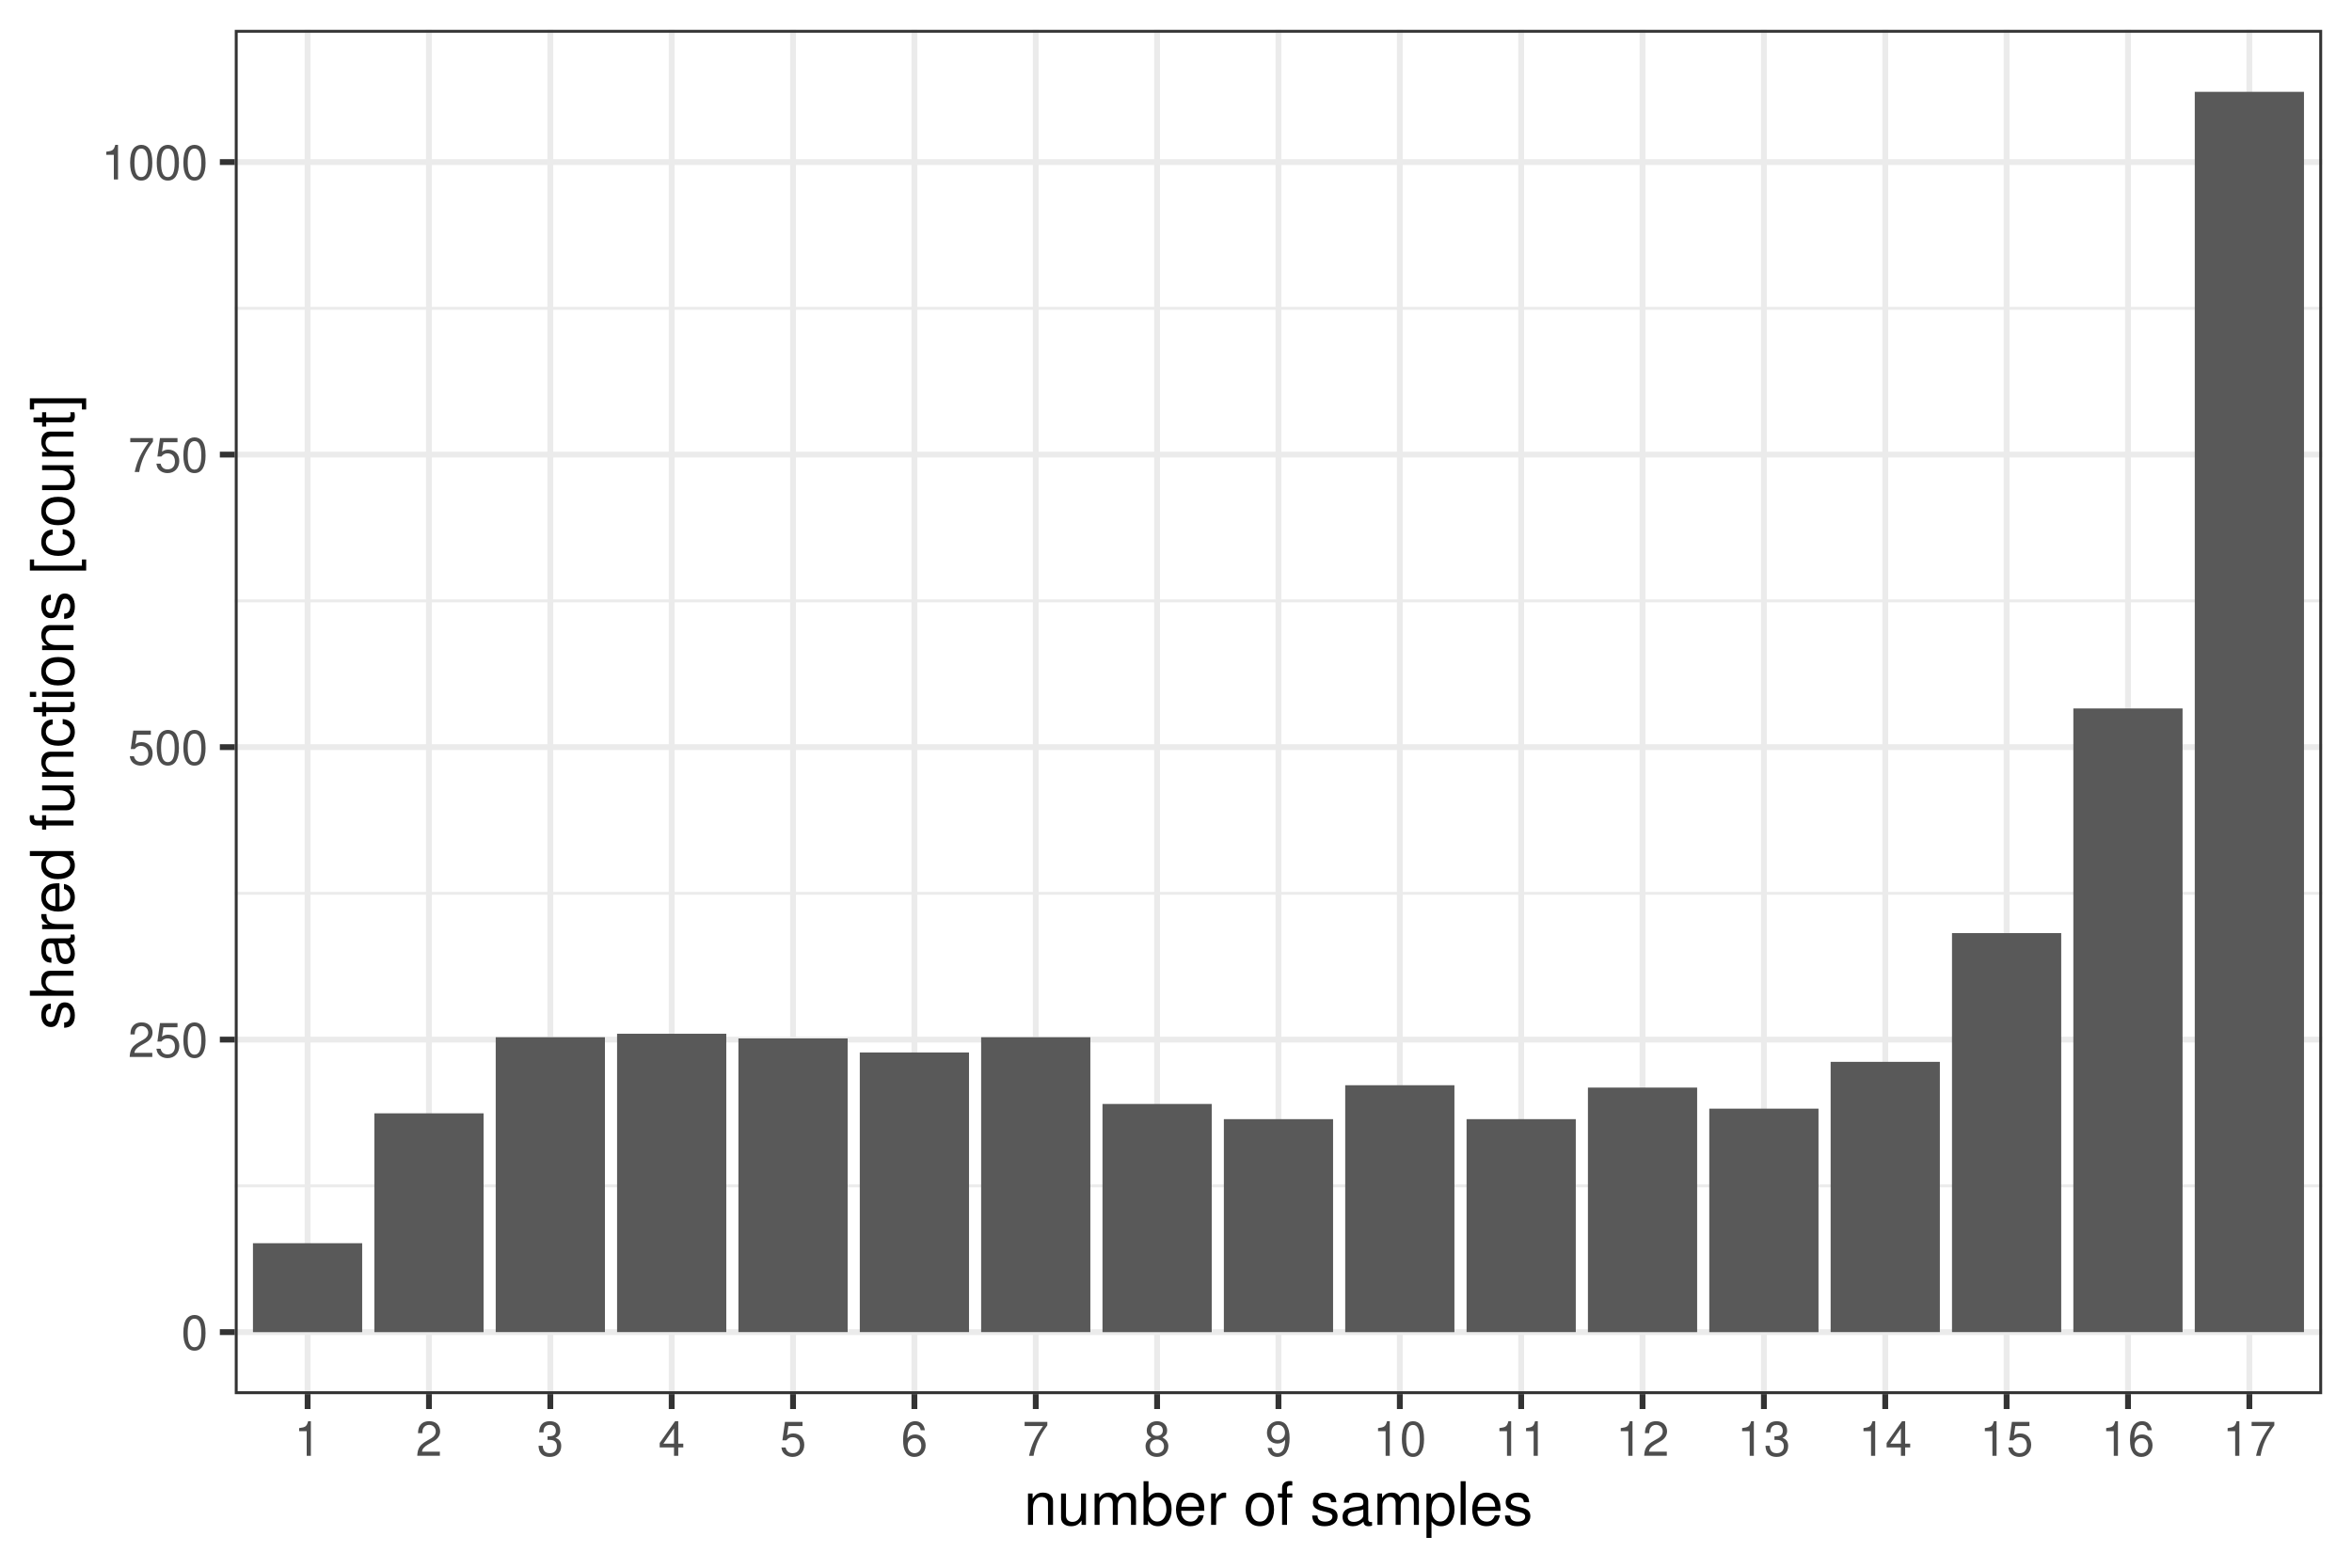
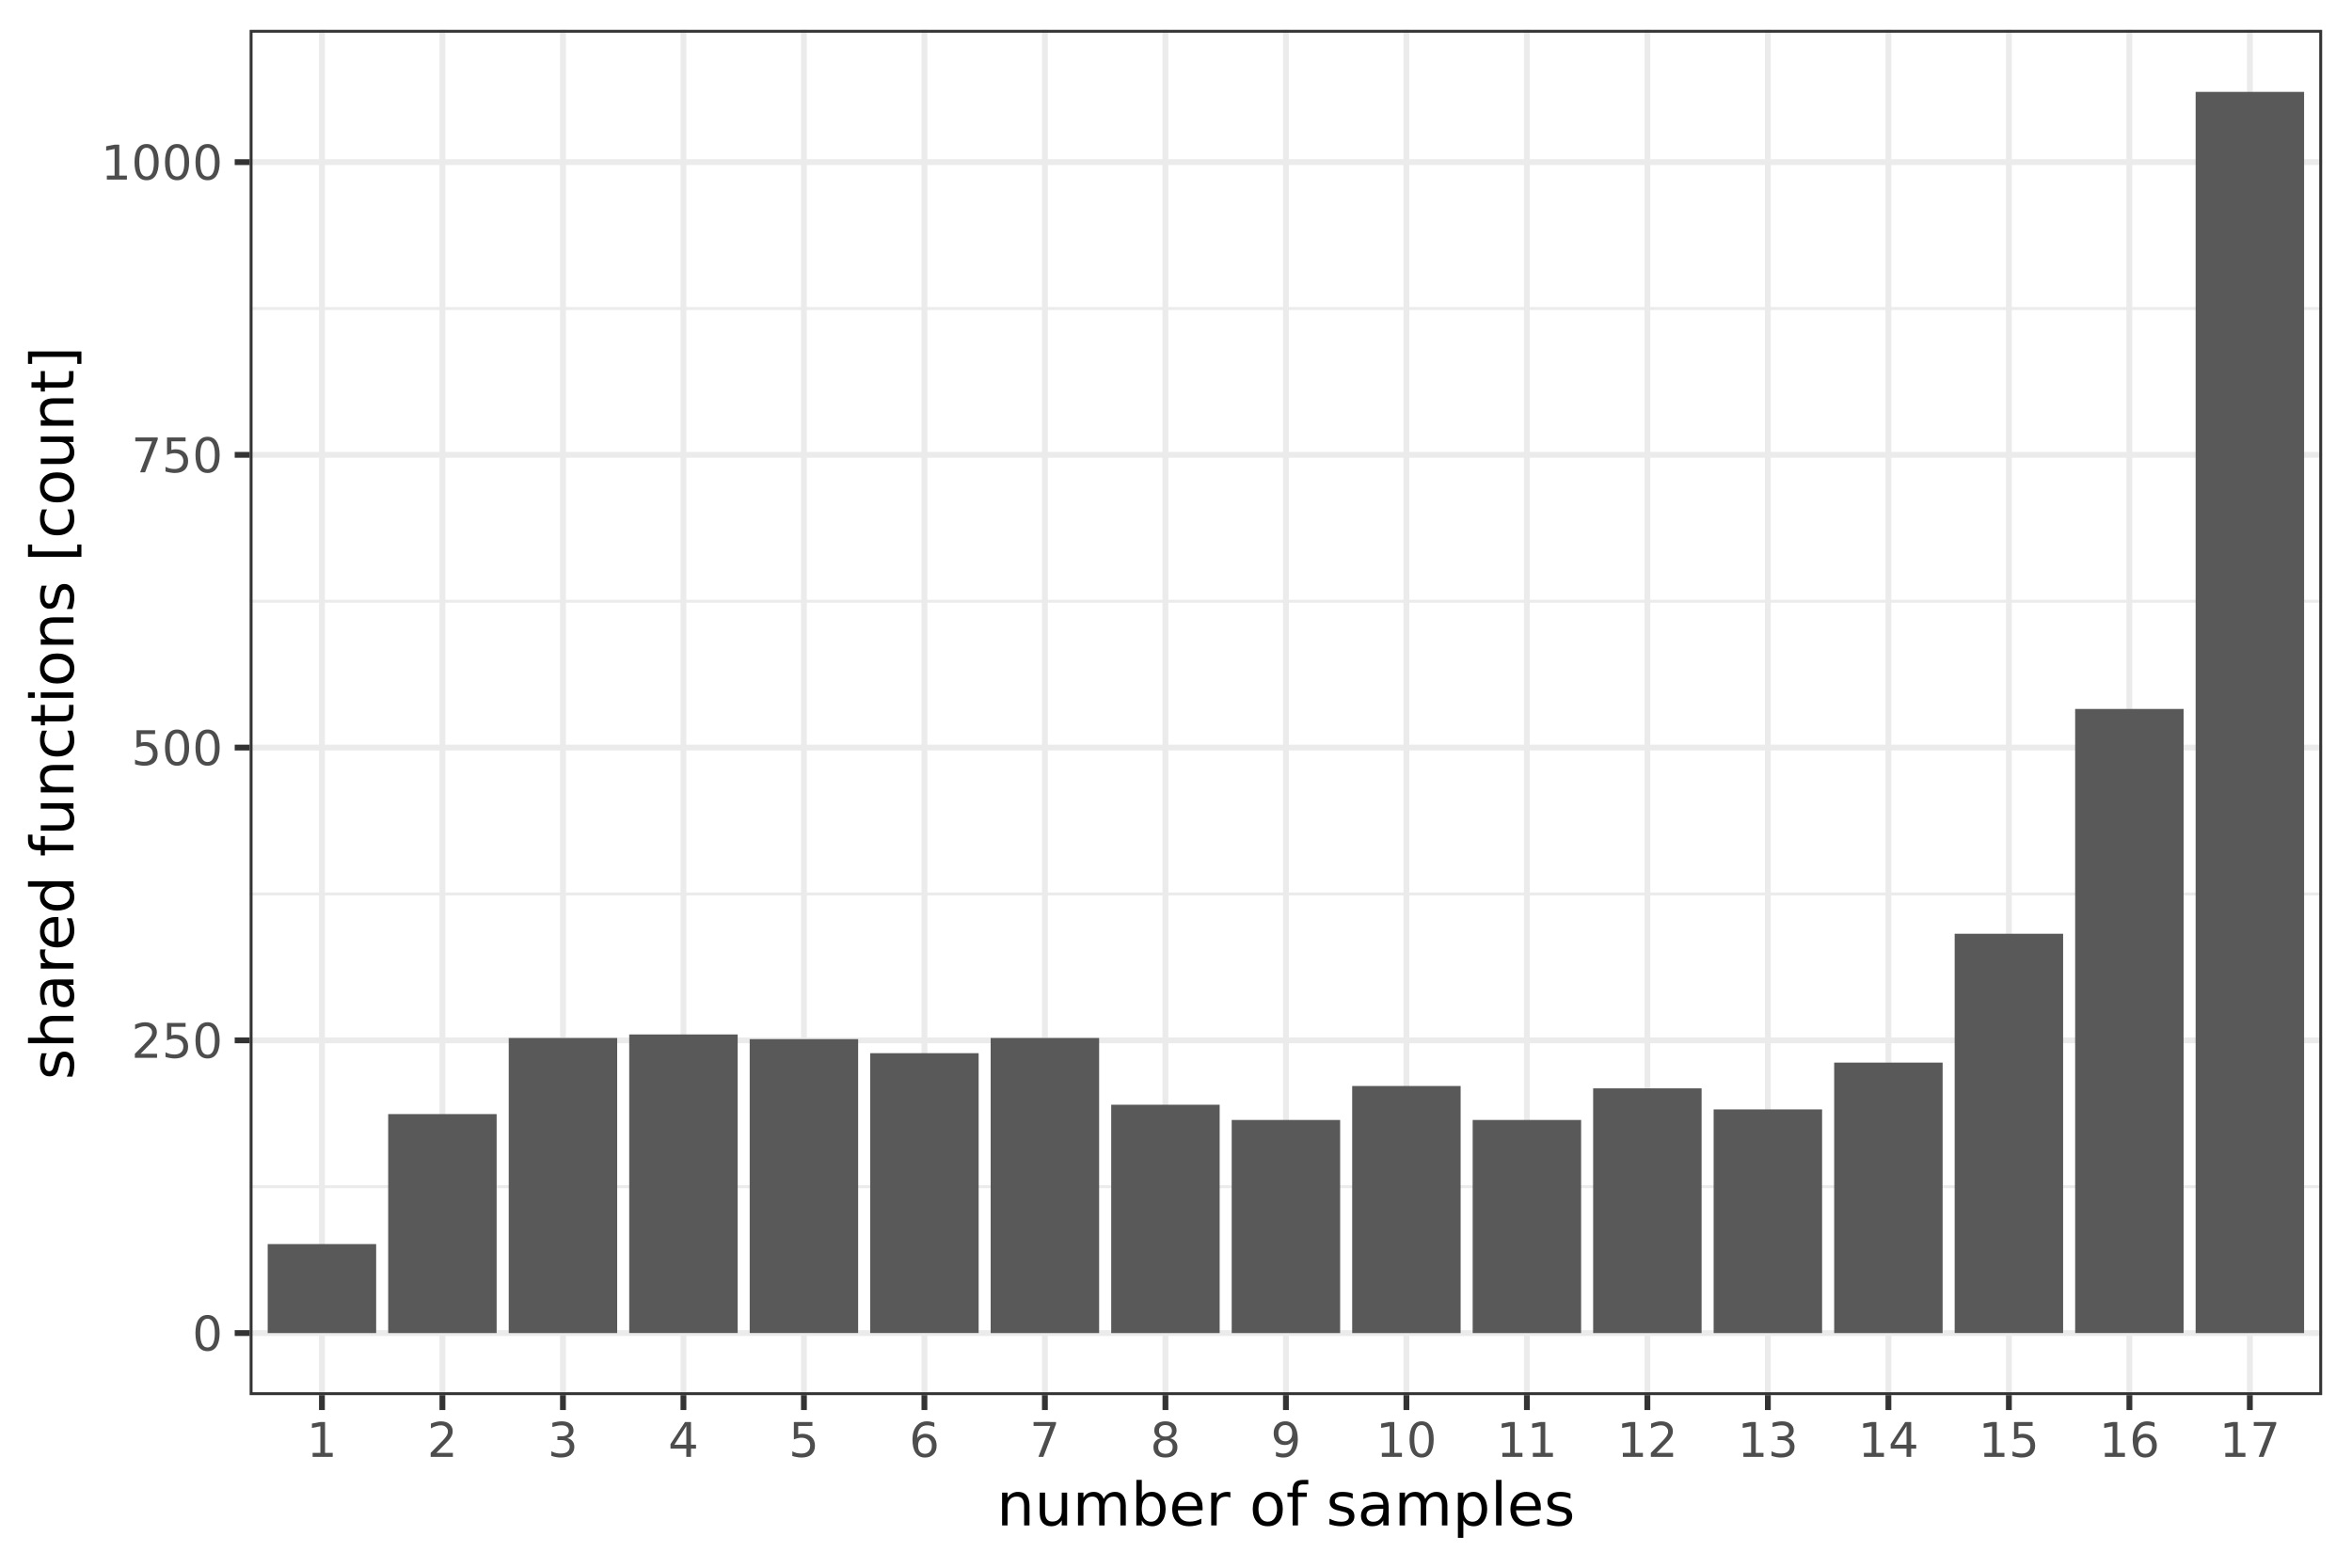
<svg xmlns="http://www.w3.org/2000/svg" viewBox="0 0 432.00 288.00">
  <defs>
    <style type="text/css">
    line, polyline, polygon, path, rect, circle {
      fill: none;
      stroke: #000000;
      stroke-linecap: round;
      stroke-linejoin: round;
      stroke-miterlimit: 10.00;
    }
  </style>
  </defs>
  <rect width="100%" height="100%" style="stroke: none; fill: #FFFFFF;" />
  <rect x="0" y="0.00" width="432.00" height="288.00" style="stroke-width: 1.07; stroke: #FFFFFF; fill: #FFFFFF;" />
  <defs>
-     <clipPath id="cpNDMuMTJ8NDI2LjUyfDI1Ni4xMXw1LjQ4">
-       <rect x="43.12" y="5.48" width="383.40" height="250.64" />
+     <clipPath id="cpNDUuODV8NDI2LjUyfDI1Ni4zMHw1LjQ4">
+       <rect x="45.85" y="5.48" width="380.67" height="250.82" />
    </clipPath>
  </defs>
-   <rect x="43.12" y="5.48" width="383.40" height="250.64" style="stroke-width: 1.07; stroke: none; fill: #FFFFFF;" clip-path="url(#cpNDMuMTJ8NDI2LjUyfDI1Ni4xMXw1LjQ4)" />
-   <polyline points="43.12,217.85 426.52,217.85 " style="stroke-width: 0.53; stroke: #EBEBEB; stroke-linecap: butt;" clip-path="url(#cpNDMuMTJ8NDI2LjUyfDI1Ni4xMXw1LjQ4)" />
-   <polyline points="43.12,164.11 426.52,164.11 " style="stroke-width: 0.53; stroke: #EBEBEB; stroke-linecap: butt;" clip-path="url(#cpNDMuMTJ8NDI2LjUyfDI1Ni4xMXw1LjQ4)" />
-   <polyline points="43.12,110.38 426.52,110.38 " style="stroke-width: 0.53; stroke: #EBEBEB; stroke-linecap: butt;" clip-path="url(#cpNDMuMTJ8NDI2LjUyfDI1Ni4xMXw1LjQ4)" />
-   <polyline points="43.12,56.64 426.52,56.64 " style="stroke-width: 0.53; stroke: #EBEBEB; stroke-linecap: butt;" clip-path="url(#cpNDMuMTJ8NDI2LjUyfDI1Ni4xMXw1LjQ4)" />
-   <polyline points="43.12,244.72 426.52,244.72 " style="stroke-width: 1.07; stroke: #EBEBEB; stroke-linecap: butt;" clip-path="url(#cpNDMuMTJ8NDI2LjUyfDI1Ni4xMXw1LjQ4)" />
-   <polyline points="43.12,190.98 426.52,190.98 " style="stroke-width: 1.07; stroke: #EBEBEB; stroke-linecap: butt;" clip-path="url(#cpNDMuMTJ8NDI2LjUyfDI1Ni4xMXw1LjQ4)" />
-   <polyline points="43.12,137.25 426.52,137.25 " style="stroke-width: 1.07; stroke: #EBEBEB; stroke-linecap: butt;" clip-path="url(#cpNDMuMTJ8NDI2LjUyfDI1Ni4xMXw1LjQ4)" />
-   <polyline points="43.12,83.51 426.52,83.51 " style="stroke-width: 1.07; stroke: #EBEBEB; stroke-linecap: butt;" clip-path="url(#cpNDMuMTJ8NDI2LjUyfDI1Ni4xMXw1LjQ4)" />
-   <polyline points="43.12,29.77 426.52,29.77 " style="stroke-width: 1.07; stroke: #EBEBEB; stroke-linecap: butt;" clip-path="url(#cpNDMuMTJ8NDI2LjUyfDI1Ni4xMXw1LjQ4)" />
-   <polyline points="56.50,256.11 56.50,5.48 " style="stroke-width: 1.07; stroke: #EBEBEB; stroke-linecap: butt;" clip-path="url(#cpNDMuMTJ8NDI2LjUyfDI1Ni4xMXw1LjQ4)" />
-   <polyline points="78.79,256.11 78.79,5.48 " style="stroke-width: 1.07; stroke: #EBEBEB; stroke-linecap: butt;" clip-path="url(#cpNDMuMTJ8NDI2LjUyfDI1Ni4xMXw1LjQ4)" />
-   <polyline points="101.08,256.11 101.08,5.48 " style="stroke-width: 1.07; stroke: #EBEBEB; stroke-linecap: butt;" clip-path="url(#cpNDMuMTJ8NDI2LjUyfDI1Ni4xMXw1LjQ4)" />
-   <polyline points="123.37,256.11 123.37,5.48 " style="stroke-width: 1.07; stroke: #EBEBEB; stroke-linecap: butt;" clip-path="url(#cpNDMuMTJ8NDI2LjUyfDI1Ni4xMXw1LjQ4)" />
-   <polyline points="145.66,256.11 145.66,5.48 " style="stroke-width: 1.07; stroke: #EBEBEB; stroke-linecap: butt;" clip-path="url(#cpNDMuMTJ8NDI2LjUyfDI1Ni4xMXw1LjQ4)" />
-   <polyline points="167.95,256.11 167.95,5.48 " style="stroke-width: 1.07; stroke: #EBEBEB; stroke-linecap: butt;" clip-path="url(#cpNDMuMTJ8NDI2LjUyfDI1Ni4xMXw1LjQ4)" />
-   <polyline points="190.24,256.11 190.24,5.48 " style="stroke-width: 1.07; stroke: #EBEBEB; stroke-linecap: butt;" clip-path="url(#cpNDMuMTJ8NDI2LjUyfDI1Ni4xMXw1LjQ4)" />
-   <polyline points="212.53,256.11 212.53,5.48 " style="stroke-width: 1.07; stroke: #EBEBEB; stroke-linecap: butt;" clip-path="url(#cpNDMuMTJ8NDI2LjUyfDI1Ni4xMXw1LjQ4)" />
-   <polyline points="234.82,256.11 234.82,5.48 " style="stroke-width: 1.07; stroke: #EBEBEB; stroke-linecap: butt;" clip-path="url(#cpNDMuMTJ8NDI2LjUyfDI1Ni4xMXw1LjQ4)" />
-   <polyline points="257.11,256.11 257.11,5.48 " style="stroke-width: 1.07; stroke: #EBEBEB; stroke-linecap: butt;" clip-path="url(#cpNDMuMTJ8NDI2LjUyfDI1Ni4xMXw1LjQ4)" />
-   <polyline points="279.40,256.11 279.40,5.48 " style="stroke-width: 1.07; stroke: #EBEBEB; stroke-linecap: butt;" clip-path="url(#cpNDMuMTJ8NDI2LjUyfDI1Ni4xMXw1LjQ4)" />
-   <polyline points="301.69,256.11 301.69,5.48 " style="stroke-width: 1.07; stroke: #EBEBEB; stroke-linecap: butt;" clip-path="url(#cpNDMuMTJ8NDI2LjUyfDI1Ni4xMXw1LjQ4)" />
-   <polyline points="323.98,256.11 323.98,5.48 " style="stroke-width: 1.07; stroke: #EBEBEB; stroke-linecap: butt;" clip-path="url(#cpNDMuMTJ8NDI2LjUyfDI1Ni4xMXw1LjQ4)" />
-   <polyline points="346.27,256.11 346.27,5.48 " style="stroke-width: 1.07; stroke: #EBEBEB; stroke-linecap: butt;" clip-path="url(#cpNDMuMTJ8NDI2LjUyfDI1Ni4xMXw1LjQ4)" />
-   <polyline points="368.56,256.11 368.56,5.48 " style="stroke-width: 1.07; stroke: #EBEBEB; stroke-linecap: butt;" clip-path="url(#cpNDMuMTJ8NDI2LjUyfDI1Ni4xMXw1LjQ4)" />
-   <polyline points="390.86,256.11 390.86,5.48 " style="stroke-width: 1.07; stroke: #EBEBEB; stroke-linecap: butt;" clip-path="url(#cpNDMuMTJ8NDI2LjUyfDI1Ni4xMXw1LjQ4)" />
-   <polyline points="413.15,256.11 413.15,5.48 " style="stroke-width: 1.07; stroke: #EBEBEB; stroke-linecap: butt;" clip-path="url(#cpNDMuMTJ8NDI2LjUyfDI1Ni4xMXw1LjQ4)" />
-   <rect x="46.46" y="228.39" width="20.06" height="16.34" style="stroke-width: 1.07; stroke: none; stroke-linecap: square; stroke-linejoin: miter; fill: #595959;" clip-path="url(#cpNDMuMTJ8NDI2LjUyfDI1Ni4xMXw1LjQ4)" />
-   <rect x="68.76" y="204.53" width="20.06" height="40.20" style="stroke-width: 1.07; stroke: none; stroke-linecap: square; stroke-linejoin: miter; fill: #595959;" clip-path="url(#cpNDMuMTJ8NDI2LjUyfDI1Ni4xMXw1LjQ4)" />
-   <rect x="91.05" y="190.55" width="20.06" height="54.17" style="stroke-width: 1.07; stroke: none; stroke-linecap: square; stroke-linejoin: miter; fill: #595959;" clip-path="url(#cpNDMuMTJ8NDI2LjUyfDI1Ni4xMXw1LjQ4)" />
-   <rect x="113.34" y="189.91" width="20.06" height="54.81" style="stroke-width: 1.07; stroke: none; stroke-linecap: square; stroke-linejoin: miter; fill: #595959;" clip-path="url(#cpNDMuMTJ8NDI2LjUyfDI1Ni4xMXw1LjQ4)" />
-   <rect x="135.63" y="190.77" width="20.06" height="53.95" style="stroke-width: 1.07; stroke: none; stroke-linecap: square; stroke-linejoin: miter; fill: #595959;" clip-path="url(#cpNDMuMTJ8NDI2LjUyfDI1Ni4xMXw1LjQ4)" />
-   <rect x="157.92" y="193.35" width="20.06" height="51.37" style="stroke-width: 1.07; stroke: none; stroke-linecap: square; stroke-linejoin: miter; fill: #595959;" clip-path="url(#cpNDMuMTJ8NDI2LjUyfDI1Ni4xMXw1LjQ4)" />
-   <rect x="180.21" y="190.55" width="20.06" height="54.17" style="stroke-width: 1.07; stroke: none; stroke-linecap: square; stroke-linejoin: miter; fill: #595959;" clip-path="url(#cpNDMuMTJ8NDI2LjUyfDI1Ni4xMXw1LjQ4)" />
-   <rect x="202.50" y="202.81" width="20.06" height="41.92" style="stroke-width: 1.07; stroke: none; stroke-linecap: square; stroke-linejoin: miter; fill: #595959;" clip-path="url(#cpNDMuMTJ8NDI2LjUyfDI1Ni4xMXw1LjQ4)" />
-   <rect x="224.79" y="205.60" width="20.06" height="39.12" style="stroke-width: 1.07; stroke: none; stroke-linecap: square; stroke-linejoin: miter; fill: #595959;" clip-path="url(#cpNDMuMTJ8NDI2LjUyfDI1Ni4xMXw1LjQ4)" />
-   <rect x="247.08" y="199.37" width="20.06" height="45.36" style="stroke-width: 1.07; stroke: none; stroke-linecap: square; stroke-linejoin: miter; fill: #595959;" clip-path="url(#cpNDMuMTJ8NDI2LjUyfDI1Ni4xMXw1LjQ4)" />
-   <rect x="269.37" y="205.60" width="20.06" height="39.12" style="stroke-width: 1.07; stroke: none; stroke-linecap: square; stroke-linejoin: miter; fill: #595959;" clip-path="url(#cpNDMuMTJ8NDI2LjUyfDI1Ni4xMXw1LjQ4)" />
-   <rect x="291.66" y="199.80" width="20.06" height="44.93" style="stroke-width: 1.07; stroke: none; stroke-linecap: square; stroke-linejoin: miter; fill: #595959;" clip-path="url(#cpNDMuMTJ8NDI2LjUyfDI1Ni4xMXw1LjQ4)" />
-   <rect x="313.95" y="203.67" width="20.06" height="41.06" style="stroke-width: 1.07; stroke: none; stroke-linecap: square; stroke-linejoin: miter; fill: #595959;" clip-path="url(#cpNDMuMTJ8NDI2LjUyfDI1Ni4xMXw1LjQ4)" />
-   <rect x="336.24" y="195.07" width="20.06" height="49.65" style="stroke-width: 1.07; stroke: none; stroke-linecap: square; stroke-linejoin: miter; fill: #595959;" clip-path="url(#cpNDMuMTJ8NDI2LjUyfDI1Ni4xMXw1LjQ4)" />
-   <rect x="358.53" y="171.42" width="20.06" height="73.30" style="stroke-width: 1.07; stroke: none; stroke-linecap: square; stroke-linejoin: miter; fill: #595959;" clip-path="url(#cpNDMuMTJ8NDI2LjUyfDI1Ni4xMXw1LjQ4)" />
-   <rect x="380.82" y="130.15" width="20.06" height="114.57" style="stroke-width: 1.07; stroke: none; stroke-linecap: square; stroke-linejoin: miter; fill: #595959;" clip-path="url(#cpNDMuMTJ8NDI2LjUyfDI1Ni4xMXw1LjQ4)" />
-   <rect x="403.12" y="16.87" width="20.06" height="227.85" style="stroke-width: 1.07; stroke: none; stroke-linecap: square; stroke-linejoin: miter; fill: #595959;" clip-path="url(#cpNDMuMTJ8NDI2LjUyfDI1Ni4xMXw1LjQ4)" />
-   <rect x="43.12" y="5.48" width="383.40" height="250.64" style="stroke-width: 1.07; stroke: #333333;" clip-path="url(#cpNDMuMTJ8NDI2LjUyfDI1Ni4xMXw1LjQ4)" />
+   <rect x="45.85" y="5.48" width="380.67" height="250.82" style="stroke-width: 1.07; stroke: none; fill: #FFFFFF;" clip-path="url(#cpNDUuODV8NDI2LjUyfDI1Ni4zMHw1LjQ4)" />
+   <polyline points="45.85,218.01 426.52,218.01 " style="stroke-width: 0.53; stroke: #EBEBEB; stroke-linecap: butt;" clip-path="url(#cpNDUuODV8NDI2LjUyfDI1Ni4zMHw1LjQ4)" />
+   <polyline points="45.85,164.23 426.52,164.23 " style="stroke-width: 0.53; stroke: #EBEBEB; stroke-linecap: butt;" clip-path="url(#cpNDUuODV8NDI2LjUyfDI1Ni4zMHw1LjQ4)" />
+   <polyline points="45.85,110.45 426.52,110.45 " style="stroke-width: 0.53; stroke: #EBEBEB; stroke-linecap: butt;" clip-path="url(#cpNDUuODV8NDI2LjUyfDI1Ni4zMHw1LjQ4)" />
+   <polyline points="45.85,56.68 426.52,56.68 " style="stroke-width: 0.53; stroke: #EBEBEB; stroke-linecap: butt;" clip-path="url(#cpNDUuODV8NDI2LjUyfDI1Ni4zMHw1LjQ4)" />
+   <polyline points="45.85,244.90 426.52,244.90 " style="stroke-width: 1.07; stroke: #EBEBEB; stroke-linecap: butt;" clip-path="url(#cpNDUuODV8NDI2LjUyfDI1Ni4zMHw1LjQ4)" />
+   <polyline points="45.85,191.12 426.52,191.12 " style="stroke-width: 1.07; stroke: #EBEBEB; stroke-linecap: butt;" clip-path="url(#cpNDUuODV8NDI2LjUyfDI1Ni4zMHw1LjQ4)" />
+   <polyline points="45.85,137.34 426.52,137.34 " style="stroke-width: 1.07; stroke: #EBEBEB; stroke-linecap: butt;" clip-path="url(#cpNDUuODV8NDI2LjUyfDI1Ni4zMHw1LjQ4)" />
+   <polyline points="45.85,83.56 426.52,83.56 " style="stroke-width: 1.07; stroke: #EBEBEB; stroke-linecap: butt;" clip-path="url(#cpNDUuODV8NDI2LjUyfDI1Ni4zMHw1LjQ4)" />
+   <polyline points="45.85,29.79 426.52,29.79 " style="stroke-width: 1.07; stroke: #EBEBEB; stroke-linecap: butt;" clip-path="url(#cpNDUuODV8NDI2LjUyfDI1Ni4zMHw1LjQ4)" />
+   <polyline points="59.13,256.30 59.13,5.48 " style="stroke-width: 1.07; stroke: #EBEBEB; stroke-linecap: butt;" clip-path="url(#cpNDUuODV8NDI2LjUyfDI1Ni4zMHw1LjQ4)" />
+   <polyline points="81.26,256.30 81.26,5.48 " style="stroke-width: 1.07; stroke: #EBEBEB; stroke-linecap: butt;" clip-path="url(#cpNDUuODV8NDI2LjUyfDI1Ni4zMHw1LjQ4)" />
+   <polyline points="103.40,256.30 103.40,5.48 " style="stroke-width: 1.07; stroke: #EBEBEB; stroke-linecap: butt;" clip-path="url(#cpNDUuODV8NDI2LjUyfDI1Ni4zMHw1LjQ4)" />
+   <polyline points="125.53,256.30 125.53,5.48 " style="stroke-width: 1.07; stroke: #EBEBEB; stroke-linecap: butt;" clip-path="url(#cpNDUuODV8NDI2LjUyfDI1Ni4zMHw1LjQ4)" />
+   <polyline points="147.66,256.30 147.66,5.48 " style="stroke-width: 1.07; stroke: #EBEBEB; stroke-linecap: butt;" clip-path="url(#cpNDUuODV8NDI2LjUyfDI1Ni4zMHw1LjQ4)" />
+   <polyline points="169.79,256.30 169.79,5.48 " style="stroke-width: 1.07; stroke: #EBEBEB; stroke-linecap: butt;" clip-path="url(#cpNDUuODV8NDI2LjUyfDI1Ni4zMHw1LjQ4)" />
+   <polyline points="191.92,256.30 191.92,5.48 " style="stroke-width: 1.07; stroke: #EBEBEB; stroke-linecap: butt;" clip-path="url(#cpNDUuODV8NDI2LjUyfDI1Ni4zMHw1LjQ4)" />
+   <polyline points="214.06,256.30 214.06,5.48 " style="stroke-width: 1.07; stroke: #EBEBEB; stroke-linecap: butt;" clip-path="url(#cpNDUuODV8NDI2LjUyfDI1Ni4zMHw1LjQ4)" />
+   <polyline points="236.19,256.30 236.19,5.48 " style="stroke-width: 1.07; stroke: #EBEBEB; stroke-linecap: butt;" clip-path="url(#cpNDUuODV8NDI2LjUyfDI1Ni4zMHw1LjQ4)" />
+   <polyline points="258.32,256.30 258.32,5.48 " style="stroke-width: 1.07; stroke: #EBEBEB; stroke-linecap: butt;" clip-path="url(#cpNDUuODV8NDI2LjUyfDI1Ni4zMHw1LjQ4)" />
+   <polyline points="280.45,256.30 280.45,5.48 " style="stroke-width: 1.07; stroke: #EBEBEB; stroke-linecap: butt;" clip-path="url(#cpNDUuODV8NDI2LjUyfDI1Ni4zMHw1LjQ4)" />
+   <polyline points="302.58,256.30 302.58,5.48 " style="stroke-width: 1.07; stroke: #EBEBEB; stroke-linecap: butt;" clip-path="url(#cpNDUuODV8NDI2LjUyfDI1Ni4zMHw1LjQ4)" />
+   <polyline points="324.71,256.30 324.71,5.48 " style="stroke-width: 1.07; stroke: #EBEBEB; stroke-linecap: butt;" clip-path="url(#cpNDUuODV8NDI2LjUyfDI1Ni4zMHw1LjQ4)" />
+   <polyline points="346.85,256.30 346.85,5.48 " style="stroke-width: 1.07; stroke: #EBEBEB; stroke-linecap: butt;" clip-path="url(#cpNDUuODV8NDI2LjUyfDI1Ni4zMHw1LjQ4)" />
+   <polyline points="368.98,256.30 368.98,5.48 " style="stroke-width: 1.07; stroke: #EBEBEB; stroke-linecap: butt;" clip-path="url(#cpNDUuODV8NDI2LjUyfDI1Ni4zMHw1LjQ4)" />
+   <polyline points="391.11,256.30 391.11,5.48 " style="stroke-width: 1.07; stroke: #EBEBEB; stroke-linecap: butt;" clip-path="url(#cpNDUuODV8NDI2LjUyfDI1Ni4zMHw1LjQ4)" />
+   <polyline points="413.24,256.30 413.24,5.48 " style="stroke-width: 1.07; stroke: #EBEBEB; stroke-linecap: butt;" clip-path="url(#cpNDUuODV8NDI2LjUyfDI1Ni4zMHw1LjQ4)" />
+   <rect x="49.17" y="228.55" width="19.92" height="16.35" style="stroke-width: 1.07; stroke: none; stroke-linecap: square; stroke-linejoin: miter; fill: #595959;" clip-path="url(#cpNDUuODV8NDI2LjUyfDI1Ni4zMHw1LjQ4)" />
+   <rect x="71.30" y="204.67" width="19.92" height="40.23" style="stroke-width: 1.07; stroke: none; stroke-linecap: square; stroke-linejoin: miter; fill: #595959;" clip-path="url(#cpNDUuODV8NDI2LjUyfDI1Ni4zMHw1LjQ4)" />
+   <rect x="93.44" y="190.69" width="19.92" height="54.21" style="stroke-width: 1.07; stroke: none; stroke-linecap: square; stroke-linejoin: miter; fill: #595959;" clip-path="url(#cpNDUuODV8NDI2LjUyfDI1Ni4zMHw1LjQ4)" />
+   <rect x="115.57" y="190.04" width="19.92" height="54.85" style="stroke-width: 1.07; stroke: none; stroke-linecap: square; stroke-linejoin: miter; fill: #595959;" clip-path="url(#cpNDUuODV8NDI2LjUyfDI1Ni4zMHw1LjQ4)" />
+   <rect x="137.70" y="190.90" width="19.92" height="53.99" style="stroke-width: 1.07; stroke: none; stroke-linecap: square; stroke-linejoin: miter; fill: #595959;" clip-path="url(#cpNDUuODV8NDI2LjUyfDI1Ni4zMHw1LjQ4)" />
+   <rect x="159.83" y="193.48" width="19.92" height="51.41" style="stroke-width: 1.07; stroke: none; stroke-linecap: square; stroke-linejoin: miter; fill: #595959;" clip-path="url(#cpNDUuODV8NDI2LjUyfDI1Ni4zMHw1LjQ4)" />
+   <rect x="181.96" y="190.69" width="19.92" height="54.21" style="stroke-width: 1.07; stroke: none; stroke-linecap: square; stroke-linejoin: miter; fill: #595959;" clip-path="url(#cpNDUuODV8NDI2LjUyfDI1Ni4zMHw1LjQ4)" />
+   <rect x="204.10" y="202.95" width="19.92" height="41.95" style="stroke-width: 1.07; stroke: none; stroke-linecap: square; stroke-linejoin: miter; fill: #595959;" clip-path="url(#cpNDUuODV8NDI2LjUyfDI1Ni4zMHw1LjQ4)" />
+   <rect x="226.23" y="205.75" width="19.92" height="39.15" style="stroke-width: 1.07; stroke: none; stroke-linecap: square; stroke-linejoin: miter; fill: #595959;" clip-path="url(#cpNDUuODV8NDI2LjUyfDI1Ni4zMHw1LjQ4)" />
+   <rect x="248.36" y="199.51" width="19.92" height="45.39" style="stroke-width: 1.07; stroke: none; stroke-linecap: square; stroke-linejoin: miter; fill: #595959;" clip-path="url(#cpNDUuODV8NDI2LjUyfDI1Ni4zMHw1LjQ4)" />
+   <rect x="270.49" y="205.75" width="19.92" height="39.15" style="stroke-width: 1.07; stroke: none; stroke-linecap: square; stroke-linejoin: miter; fill: #595959;" clip-path="url(#cpNDUuODV8NDI2LjUyfDI1Ni4zMHw1LjQ4)" />
+   <rect x="292.62" y="199.94" width="19.92" height="44.96" style="stroke-width: 1.07; stroke: none; stroke-linecap: square; stroke-linejoin: miter; fill: #595959;" clip-path="url(#cpNDUuODV8NDI2LjUyfDI1Ni4zMHw1LjQ4)" />
+   <rect x="314.75" y="203.81" width="19.92" height="41.09" style="stroke-width: 1.07; stroke: none; stroke-linecap: square; stroke-linejoin: miter; fill: #595959;" clip-path="url(#cpNDUuODV8NDI2LjUyfDI1Ni4zMHw1LjQ4)" />
+   <rect x="336.89" y="195.21" width="19.92" height="49.69" style="stroke-width: 1.07; stroke: none; stroke-linecap: square; stroke-linejoin: miter; fill: #595959;" clip-path="url(#cpNDUuODV8NDI2LjUyfDI1Ni4zMHw1LjQ4)" />
+   <rect x="359.02" y="171.54" width="19.92" height="73.35" style="stroke-width: 1.07; stroke: none; stroke-linecap: square; stroke-linejoin: miter; fill: #595959;" clip-path="url(#cpNDUuODV8NDI2LjUyfDI1Ni4zMHw1LjQ4)" />
+   <rect x="381.15" y="130.24" width="19.92" height="114.65" style="stroke-width: 1.07; stroke: none; stroke-linecap: square; stroke-linejoin: miter; fill: #595959;" clip-path="url(#cpNDUuODV8NDI2LjUyfDI1Ni4zMHw1LjQ4)" />
+   <rect x="403.28" y="16.88" width="19.92" height="228.02" style="stroke-width: 1.07; stroke: none; stroke-linecap: square; stroke-linejoin: miter; fill: #595959;" clip-path="url(#cpNDUuODV8NDI2LjUyfDI1Ni4zMHw1LjQ4)" />
+   <rect x="45.85" y="5.48" width="380.67" height="250.82" style="stroke-width: 1.07; stroke: #333333;" clip-path="url(#cpNDUuODV8NDI2LjUyfDI1Ni4zMHw1LjQ4)" />
  <defs>
    <clipPath id="cpMC4wMHw0MzIuMDB8Mjg4LjAwfDAuMDA=">
      <rect x="0.00" y="0.00" width="432.00" height="288.00" />
    </clipPath>
  </defs>
  <g clip-path="url(#cpMC4wMHw0MzIuMDB8Mjg4LjAwfDAuMDA=)">
-     <text x="33.30" y="247.93" style="font-size: 8.80px; fill: #4D4D4D; font-family: Nimbus Sans L;" textLength="4.89px" lengthAdjust="spacingAndGlyphs">0</text>
+     <text x="35.32" y="248.10" style="font-size: 8.80px; fill: #4D4D4D; font-family: DejaVu Sans;" textLength="5.60px" lengthAdjust="spacingAndGlyphs">0</text>
  </g>
  <g clip-path="url(#cpMC4wMHw0MzIuMDB8Mjg4LjAwfDAuMDA=)">
-     <text x="23.52" y="194.19" style="font-size: 8.80px; fill: #4D4D4D; font-family: Nimbus Sans L;" textLength="14.67px" lengthAdjust="spacingAndGlyphs">250</text>
+     <text x="24.13" y="194.33" style="font-size: 8.80px; fill: #4D4D4D; font-family: DejaVu Sans;" textLength="16.80px" lengthAdjust="spacingAndGlyphs">250</text>
  </g>
  <g clip-path="url(#cpMC4wMHw0MzIuMDB8Mjg4LjAwfDAuMDA=)">
-     <text x="23.52" y="140.45" style="font-size: 8.80px; fill: #4D4D4D; font-family: Nimbus Sans L;" textLength="14.67px" lengthAdjust="spacingAndGlyphs">500</text>
+     <text x="24.13" y="140.55" style="font-size: 8.80px; fill: #4D4D4D; font-family: DejaVu Sans;" textLength="16.80px" lengthAdjust="spacingAndGlyphs">500</text>
  </g>
  <g clip-path="url(#cpMC4wMHw0MzIuMDB8Mjg4LjAwfDAuMDA=)">
-     <text x="23.52" y="86.71" style="font-size: 8.80px; fill: #4D4D4D; font-family: Nimbus Sans L;" textLength="14.67px" lengthAdjust="spacingAndGlyphs">750</text>
+     <text x="24.13" y="86.77" style="font-size: 8.80px; fill: #4D4D4D; font-family: DejaVu Sans;" textLength="16.80px" lengthAdjust="spacingAndGlyphs">750</text>
  </g>
  <g clip-path="url(#cpMC4wMHw0MzIuMDB8Mjg4LjAwfDAuMDA=)">
-     <text x="18.63" y="32.97" style="font-size: 8.80px; fill: #4D4D4D; font-family: Nimbus Sans L;" textLength="19.56px" lengthAdjust="spacingAndGlyphs">1000</text>
+     <text x="18.53" y="32.99" style="font-size: 8.80px; fill: #4D4D4D; font-family: DejaVu Sans;" textLength="22.40px" lengthAdjust="spacingAndGlyphs">1000</text>
  </g>
-   <polyline points="40.38,244.72 43.12,244.72 " style="stroke-width: 1.07; stroke: #333333; stroke-linecap: butt;" clip-path="url(#cpMC4wMHw0MzIuMDB8Mjg4LjAwfDAuMDA=)" />
-   <polyline points="40.38,190.98 43.12,190.98 " style="stroke-width: 1.07; stroke: #333333; stroke-linecap: butt;" clip-path="url(#cpMC4wMHw0MzIuMDB8Mjg4LjAwfDAuMDA=)" />
-   <polyline points="40.38,137.25 43.12,137.25 " style="stroke-width: 1.07; stroke: #333333; stroke-linecap: butt;" clip-path="url(#cpMC4wMHw0MzIuMDB8Mjg4LjAwfDAuMDA=)" />
-   <polyline points="40.38,83.51 43.12,83.51 " style="stroke-width: 1.07; stroke: #333333; stroke-linecap: butt;" clip-path="url(#cpMC4wMHw0MzIuMDB8Mjg4LjAwfDAuMDA=)" />
-   <polyline points="40.38,29.77 43.12,29.77 " style="stroke-width: 1.07; stroke: #333333; stroke-linecap: butt;" clip-path="url(#cpMC4wMHw0MzIuMDB8Mjg4LjAwfDAuMDA=)" />
-   <polyline points="56.50,258.85 56.50,256.11 " style="stroke-width: 1.07; stroke: #333333; stroke-linecap: butt;" clip-path="url(#cpMC4wMHw0MzIuMDB8Mjg4LjAwfDAuMDA=)" />
-   <polyline points="78.79,258.85 78.79,256.11 " style="stroke-width: 1.07; stroke: #333333; stroke-linecap: butt;" clip-path="url(#cpMC4wMHw0MzIuMDB8Mjg4LjAwfDAuMDA=)" />
-   <polyline points="101.08,258.85 101.08,256.11 " style="stroke-width: 1.07; stroke: #333333; stroke-linecap: butt;" clip-path="url(#cpMC4wMHw0MzIuMDB8Mjg4LjAwfDAuMDA=)" />
-   <polyline points="123.37,258.85 123.37,256.11 " style="stroke-width: 1.07; stroke: #333333; stroke-linecap: butt;" clip-path="url(#cpMC4wMHw0MzIuMDB8Mjg4LjAwfDAuMDA=)" />
-   <polyline points="145.66,258.85 145.66,256.11 " style="stroke-width: 1.07; stroke: #333333; stroke-linecap: butt;" clip-path="url(#cpMC4wMHw0MzIuMDB8Mjg4LjAwfDAuMDA=)" />
-   <polyline points="167.95,258.85 167.95,256.11 " style="stroke-width: 1.07; stroke: #333333; stroke-linecap: butt;" clip-path="url(#cpMC4wMHw0MzIuMDB8Mjg4LjAwfDAuMDA=)" />
-   <polyline points="190.24,258.85 190.24,256.11 " style="stroke-width: 1.07; stroke: #333333; stroke-linecap: butt;" clip-path="url(#cpMC4wMHw0MzIuMDB8Mjg4LjAwfDAuMDA=)" />
-   <polyline points="212.53,258.85 212.53,256.11 " style="stroke-width: 1.07; stroke: #333333; stroke-linecap: butt;" clip-path="url(#cpMC4wMHw0MzIuMDB8Mjg4LjAwfDAuMDA=)" />
-   <polyline points="234.82,258.85 234.82,256.11 " style="stroke-width: 1.07; stroke: #333333; stroke-linecap: butt;" clip-path="url(#cpMC4wMHw0MzIuMDB8Mjg4LjAwfDAuMDA=)" />
-   <polyline points="257.11,258.85 257.11,256.11 " style="stroke-width: 1.07; stroke: #333333; stroke-linecap: butt;" clip-path="url(#cpMC4wMHw0MzIuMDB8Mjg4LjAwfDAuMDA=)" />
-   <polyline points="279.40,258.85 279.40,256.11 " style="stroke-width: 1.07; stroke: #333333; stroke-linecap: butt;" clip-path="url(#cpMC4wMHw0MzIuMDB8Mjg4LjAwfDAuMDA=)" />
-   <polyline points="301.69,258.85 301.69,256.11 " style="stroke-width: 1.07; stroke: #333333; stroke-linecap: butt;" clip-path="url(#cpMC4wMHw0MzIuMDB8Mjg4LjAwfDAuMDA=)" />
-   <polyline points="323.98,258.85 323.98,256.11 " style="stroke-width: 1.07; stroke: #333333; stroke-linecap: butt;" clip-path="url(#cpMC4wMHw0MzIuMDB8Mjg4LjAwfDAuMDA=)" />
-   <polyline points="346.27,258.85 346.27,256.11 " style="stroke-width: 1.07; stroke: #333333; stroke-linecap: butt;" clip-path="url(#cpMC4wMHw0MzIuMDB8Mjg4LjAwfDAuMDA=)" />
-   <polyline points="368.56,258.85 368.56,256.11 " style="stroke-width: 1.07; stroke: #333333; stroke-linecap: butt;" clip-path="url(#cpMC4wMHw0MzIuMDB8Mjg4LjAwfDAuMDA=)" />
-   <polyline points="390.86,258.85 390.86,256.11 " style="stroke-width: 1.07; stroke: #333333; stroke-linecap: butt;" clip-path="url(#cpMC4wMHw0MzIuMDB8Mjg4LjAwfDAuMDA=)" />
-   <polyline points="413.15,258.85 413.15,256.11 " style="stroke-width: 1.07; stroke: #333333; stroke-linecap: butt;" clip-path="url(#cpMC4wMHw0MzIuMDB8Mjg4LjAwfDAuMDA=)" />
+   <polyline points="43.11,244.90 45.85,244.90 " style="stroke-width: 1.07; stroke: #333333; stroke-linecap: butt;" clip-path="url(#cpMC4wMHw0MzIuMDB8Mjg4LjAwfDAuMDA=)" />
+   <polyline points="43.11,191.12 45.85,191.12 " style="stroke-width: 1.07; stroke: #333333; stroke-linecap: butt;" clip-path="url(#cpMC4wMHw0MzIuMDB8Mjg4LjAwfDAuMDA=)" />
+   <polyline points="43.11,137.34 45.85,137.34 " style="stroke-width: 1.07; stroke: #333333; stroke-linecap: butt;" clip-path="url(#cpMC4wMHw0MzIuMDB8Mjg4LjAwfDAuMDA=)" />
+   <polyline points="43.11,83.56 45.85,83.56 " style="stroke-width: 1.07; stroke: #333333; stroke-linecap: butt;" clip-path="url(#cpMC4wMHw0MzIuMDB8Mjg4LjAwfDAuMDA=)" />
+   <polyline points="43.11,29.79 45.85,29.79 " style="stroke-width: 1.07; stroke: #333333; stroke-linecap: butt;" clip-path="url(#cpMC4wMHw0MzIuMDB8Mjg4LjAwfDAuMDA=)" />
+   <polyline points="59.13,259.04 59.13,256.30 " style="stroke-width: 1.07; stroke: #333333; stroke-linecap: butt;" clip-path="url(#cpMC4wMHw0MzIuMDB8Mjg4LjAwfDAuMDA=)" />
+   <polyline points="81.26,259.04 81.26,256.30 " style="stroke-width: 1.07; stroke: #333333; stroke-linecap: butt;" clip-path="url(#cpMC4wMHw0MzIuMDB8Mjg4LjAwfDAuMDA=)" />
+   <polyline points="103.40,259.04 103.40,256.30 " style="stroke-width: 1.07; stroke: #333333; stroke-linecap: butt;" clip-path="url(#cpMC4wMHw0MzIuMDB8Mjg4LjAwfDAuMDA=)" />
+   <polyline points="125.53,259.04 125.53,256.30 " style="stroke-width: 1.07; stroke: #333333; stroke-linecap: butt;" clip-path="url(#cpMC4wMHw0MzIuMDB8Mjg4LjAwfDAuMDA=)" />
+   <polyline points="147.66,259.04 147.66,256.30 " style="stroke-width: 1.07; stroke: #333333; stroke-linecap: butt;" clip-path="url(#cpMC4wMHw0MzIuMDB8Mjg4LjAwfDAuMDA=)" />
+   <polyline points="169.79,259.04 169.79,256.30 " style="stroke-width: 1.07; stroke: #333333; stroke-linecap: butt;" clip-path="url(#cpMC4wMHw0MzIuMDB8Mjg4LjAwfDAuMDA=)" />
+   <polyline points="191.92,259.04 191.92,256.30 " style="stroke-width: 1.07; stroke: #333333; stroke-linecap: butt;" clip-path="url(#cpMC4wMHw0MzIuMDB8Mjg4LjAwfDAuMDA=)" />
+   <polyline points="214.06,259.04 214.06,256.30 " style="stroke-width: 1.07; stroke: #333333; stroke-linecap: butt;" clip-path="url(#cpMC4wMHw0MzIuMDB8Mjg4LjAwfDAuMDA=)" />
+   <polyline points="236.19,259.04 236.19,256.30 " style="stroke-width: 1.07; stroke: #333333; stroke-linecap: butt;" clip-path="url(#cpMC4wMHw0MzIuMDB8Mjg4LjAwfDAuMDA=)" />
+   <polyline points="258.32,259.04 258.32,256.30 " style="stroke-width: 1.07; stroke: #333333; stroke-linecap: butt;" clip-path="url(#cpMC4wMHw0MzIuMDB8Mjg4LjAwfDAuMDA=)" />
+   <polyline points="280.45,259.04 280.45,256.30 " style="stroke-width: 1.07; stroke: #333333; stroke-linecap: butt;" clip-path="url(#cpMC4wMHw0MzIuMDB8Mjg4LjAwfDAuMDA=)" />
+   <polyline points="302.58,259.04 302.58,256.30 " style="stroke-width: 1.07; stroke: #333333; stroke-linecap: butt;" clip-path="url(#cpMC4wMHw0MzIuMDB8Mjg4LjAwfDAuMDA=)" />
+   <polyline points="324.71,259.04 324.71,256.30 " style="stroke-width: 1.07; stroke: #333333; stroke-linecap: butt;" clip-path="url(#cpMC4wMHw0MzIuMDB8Mjg4LjAwfDAuMDA=)" />
+   <polyline points="346.85,259.04 346.85,256.30 " style="stroke-width: 1.07; stroke: #333333; stroke-linecap: butt;" clip-path="url(#cpMC4wMHw0MzIuMDB8Mjg4LjAwfDAuMDA=)" />
+   <polyline points="368.98,259.04 368.98,256.30 " style="stroke-width: 1.07; stroke: #333333; stroke-linecap: butt;" clip-path="url(#cpMC4wMHw0MzIuMDB8Mjg4LjAwfDAuMDA=)" />
+   <polyline points="391.11,259.04 391.11,256.30 " style="stroke-width: 1.07; stroke: #333333; stroke-linecap: butt;" clip-path="url(#cpMC4wMHw0MzIuMDB8Mjg4LjAwfDAuMDA=)" />
+   <polyline points="413.24,259.04 413.24,256.30 " style="stroke-width: 1.07; stroke: #333333; stroke-linecap: butt;" clip-path="url(#cpMC4wMHw0MzIuMDB8Mjg4LjAwfDAuMDA=)" />
  <g clip-path="url(#cpMC4wMHw0MzIuMDB8Mjg4LjAwfDAuMDA=)">
-     <text x="54.05" y="267.45" style="font-size: 8.80px; fill: #4D4D4D; font-family: Nimbus Sans L;" textLength="4.89px" lengthAdjust="spacingAndGlyphs">1</text>
+     <text x="56.33" y="267.64" style="font-size: 8.80px; fill: #4D4D4D; font-family: DejaVu Sans;" textLength="5.60px" lengthAdjust="spacingAndGlyphs">1</text>
  </g>
  <g clip-path="url(#cpMC4wMHw0MzIuMDB8Mjg4LjAwfDAuMDA=)">
-     <text x="76.34" y="267.45" style="font-size: 8.80px; fill: #4D4D4D; font-family: Nimbus Sans L;" textLength="4.89px" lengthAdjust="spacingAndGlyphs">2</text>
+     <text x="78.46" y="267.64" style="font-size: 8.80px; fill: #4D4D4D; font-family: DejaVu Sans;" textLength="5.60px" lengthAdjust="spacingAndGlyphs">2</text>
  </g>
  <g clip-path="url(#cpMC4wMHw0MzIuMDB8Mjg4LjAwfDAuMDA=)">
-     <text x="98.63" y="267.45" style="font-size: 8.80px; fill: #4D4D4D; font-family: Nimbus Sans L;" textLength="4.89px" lengthAdjust="spacingAndGlyphs">3</text>
+     <text x="100.60" y="267.64" style="font-size: 8.80px; fill: #4D4D4D; font-family: DejaVu Sans;" textLength="5.60px" lengthAdjust="spacingAndGlyphs">3</text>
  </g>
  <g clip-path="url(#cpMC4wMHw0MzIuMDB8Mjg4LjAwfDAuMDA=)">
-     <text x="120.92" y="267.45" style="font-size: 8.80px; fill: #4D4D4D; font-family: Nimbus Sans L;" textLength="4.89px" lengthAdjust="spacingAndGlyphs">4</text>
+     <text x="122.73" y="267.64" style="font-size: 8.80px; fill: #4D4D4D; font-family: DejaVu Sans;" textLength="5.60px" lengthAdjust="spacingAndGlyphs">4</text>
  </g>
  <g clip-path="url(#cpMC4wMHw0MzIuMDB8Mjg4LjAwfDAuMDA=)">
-     <text x="143.21" y="267.45" style="font-size: 8.80px; fill: #4D4D4D; font-family: Nimbus Sans L;" textLength="4.89px" lengthAdjust="spacingAndGlyphs">5</text>
+     <text x="144.86" y="267.64" style="font-size: 8.80px; fill: #4D4D4D; font-family: DejaVu Sans;" textLength="5.60px" lengthAdjust="spacingAndGlyphs">5</text>
  </g>
  <g clip-path="url(#cpMC4wMHw0MzIuMDB8Mjg4LjAwfDAuMDA=)">
-     <text x="165.50" y="267.45" style="font-size: 8.80px; fill: #4D4D4D; font-family: Nimbus Sans L;" textLength="4.89px" lengthAdjust="spacingAndGlyphs">6</text>
+     <text x="166.99" y="267.64" style="font-size: 8.80px; fill: #4D4D4D; font-family: DejaVu Sans;" textLength="5.60px" lengthAdjust="spacingAndGlyphs">6</text>
  </g>
  <g clip-path="url(#cpMC4wMHw0MzIuMDB8Mjg4LjAwfDAuMDA=)">
-     <text x="187.79" y="267.45" style="font-size: 8.80px; fill: #4D4D4D; font-family: Nimbus Sans L;" textLength="4.89px" lengthAdjust="spacingAndGlyphs">7</text>
+     <text x="189.12" y="267.64" style="font-size: 8.80px; fill: #4D4D4D; font-family: DejaVu Sans;" textLength="5.60px" lengthAdjust="spacingAndGlyphs">7</text>
  </g>
  <g clip-path="url(#cpMC4wMHw0MzIuMDB8Mjg4LjAwfDAuMDA=)">
-     <text x="210.08" y="267.45" style="font-size: 8.80px; fill: #4D4D4D; font-family: Nimbus Sans L;" textLength="4.89px" lengthAdjust="spacingAndGlyphs">8</text>
+     <text x="211.26" y="267.64" style="font-size: 8.80px; fill: #4D4D4D; font-family: DejaVu Sans;" textLength="5.60px" lengthAdjust="spacingAndGlyphs">8</text>
  </g>
  <g clip-path="url(#cpMC4wMHw0MzIuMDB8Mjg4LjAwfDAuMDA=)">
-     <text x="232.38" y="267.45" style="font-size: 8.80px; fill: #4D4D4D; font-family: Nimbus Sans L;" textLength="4.89px" lengthAdjust="spacingAndGlyphs">9</text>
+     <text x="233.39" y="267.64" style="font-size: 8.80px; fill: #4D4D4D; font-family: DejaVu Sans;" textLength="5.60px" lengthAdjust="spacingAndGlyphs">9</text>
  </g>
  <g clip-path="url(#cpMC4wMHw0MzIuMDB8Mjg4LjAwfDAuMDA=)">
-     <text x="252.22" y="267.45" style="font-size: 8.80px; fill: #4D4D4D; font-family: Nimbus Sans L;" textLength="9.78px" lengthAdjust="spacingAndGlyphs">10</text>
+     <text x="252.72" y="267.64" style="font-size: 8.80px; fill: #4D4D4D; font-family: DejaVu Sans;" textLength="11.20px" lengthAdjust="spacingAndGlyphs">10</text>
  </g>
  <g clip-path="url(#cpMC4wMHw0MzIuMDB8Mjg4LjAwfDAuMDA=)">
-     <text x="274.51" y="267.45" style="font-size: 8.80px; fill: #4D4D4D; font-family: Nimbus Sans L;" textLength="9.78px" lengthAdjust="spacingAndGlyphs">11</text>
+     <text x="274.85" y="267.64" style="font-size: 8.80px; fill: #4D4D4D; font-family: DejaVu Sans;" textLength="11.20px" lengthAdjust="spacingAndGlyphs">11</text>
  </g>
  <g clip-path="url(#cpMC4wMHw0MzIuMDB8Mjg4LjAwfDAuMDA=)">
-     <text x="296.80" y="267.45" style="font-size: 8.80px; fill: #4D4D4D; font-family: Nimbus Sans L;" textLength="9.78px" lengthAdjust="spacingAndGlyphs">12</text>
+     <text x="296.98" y="267.64" style="font-size: 8.80px; fill: #4D4D4D; font-family: DejaVu Sans;" textLength="11.20px" lengthAdjust="spacingAndGlyphs">12</text>
  </g>
  <g clip-path="url(#cpMC4wMHw0MzIuMDB8Mjg4LjAwfDAuMDA=)">
-     <text x="319.09" y="267.45" style="font-size: 8.80px; fill: #4D4D4D; font-family: Nimbus Sans L;" textLength="9.78px" lengthAdjust="spacingAndGlyphs">13</text>
+     <text x="319.12" y="267.64" style="font-size: 8.80px; fill: #4D4D4D; font-family: DejaVu Sans;" textLength="11.20px" lengthAdjust="spacingAndGlyphs">13</text>
  </g>
  <g clip-path="url(#cpMC4wMHw0MzIuMDB8Mjg4LjAwfDAuMDA=)">
-     <text x="341.38" y="267.45" style="font-size: 8.80px; fill: #4D4D4D; font-family: Nimbus Sans L;" textLength="9.78px" lengthAdjust="spacingAndGlyphs">14</text>
+     <text x="341.25" y="267.64" style="font-size: 8.80px; fill: #4D4D4D; font-family: DejaVu Sans;" textLength="11.20px" lengthAdjust="spacingAndGlyphs">14</text>
  </g>
  <g clip-path="url(#cpMC4wMHw0MzIuMDB8Mjg4LjAwfDAuMDA=)">
-     <text x="363.67" y="267.45" style="font-size: 8.80px; fill: #4D4D4D; font-family: Nimbus Sans L;" textLength="9.78px" lengthAdjust="spacingAndGlyphs">15</text>
+     <text x="363.38" y="267.64" style="font-size: 8.80px; fill: #4D4D4D; font-family: DejaVu Sans;" textLength="11.20px" lengthAdjust="spacingAndGlyphs">15</text>
  </g>
  <g clip-path="url(#cpMC4wMHw0MzIuMDB8Mjg4LjAwfDAuMDA=)">
-     <text x="385.96" y="267.45" style="font-size: 8.80px; fill: #4D4D4D; font-family: Nimbus Sans L;" textLength="9.78px" lengthAdjust="spacingAndGlyphs">16</text>
+     <text x="385.51" y="267.64" style="font-size: 8.80px; fill: #4D4D4D; font-family: DejaVu Sans;" textLength="11.20px" lengthAdjust="spacingAndGlyphs">16</text>
  </g>
  <g clip-path="url(#cpMC4wMHw0MzIuMDB8Mjg4LjAwfDAuMDA=)">
-     <text x="408.26" y="267.45" style="font-size: 8.80px; fill: #4D4D4D; font-family: Nimbus Sans L;" textLength="9.78px" lengthAdjust="spacingAndGlyphs">17</text>
+     <text x="407.64" y="267.64" style="font-size: 8.80px; fill: #4D4D4D; font-family: DejaVu Sans;" textLength="11.20px" lengthAdjust="spacingAndGlyphs">17</text>
  </g>
  <g clip-path="url(#cpMC4wMHw0MzIuMDB8Mjg4LjAwfDAuMDA=)">
-     <text x="188.05" y="280.13" style="font-size: 11.00px; font-family: Nimbus Sans L;" textLength="93.53px" lengthAdjust="spacingAndGlyphs">number of samples</text>
+     <text x="183.06" y="280.23" style="font-size: 11.00px; font-family: DejaVu Sans;" textLength="106.25px" lengthAdjust="spacingAndGlyphs">number of samples</text>
  </g>
  <g clip-path="url(#cpMC4wMHw0MzIuMDB8Mjg4LjAwfDAuMDA=)">
-     <text transform="translate(13.50,189.19) rotate(-90)" style="font-size: 11.00px; font-family: Nimbus Sans L;" textLength="116.79px" lengthAdjust="spacingAndGlyphs">shared functions [count]</text>
+     <text transform="translate(13.50,198.38) rotate(-90)" style="font-size: 11.00px; font-family: DejaVu Sans;" textLength="134.99px" lengthAdjust="spacingAndGlyphs">shared functions [count]</text>
  </g>
</svg>
